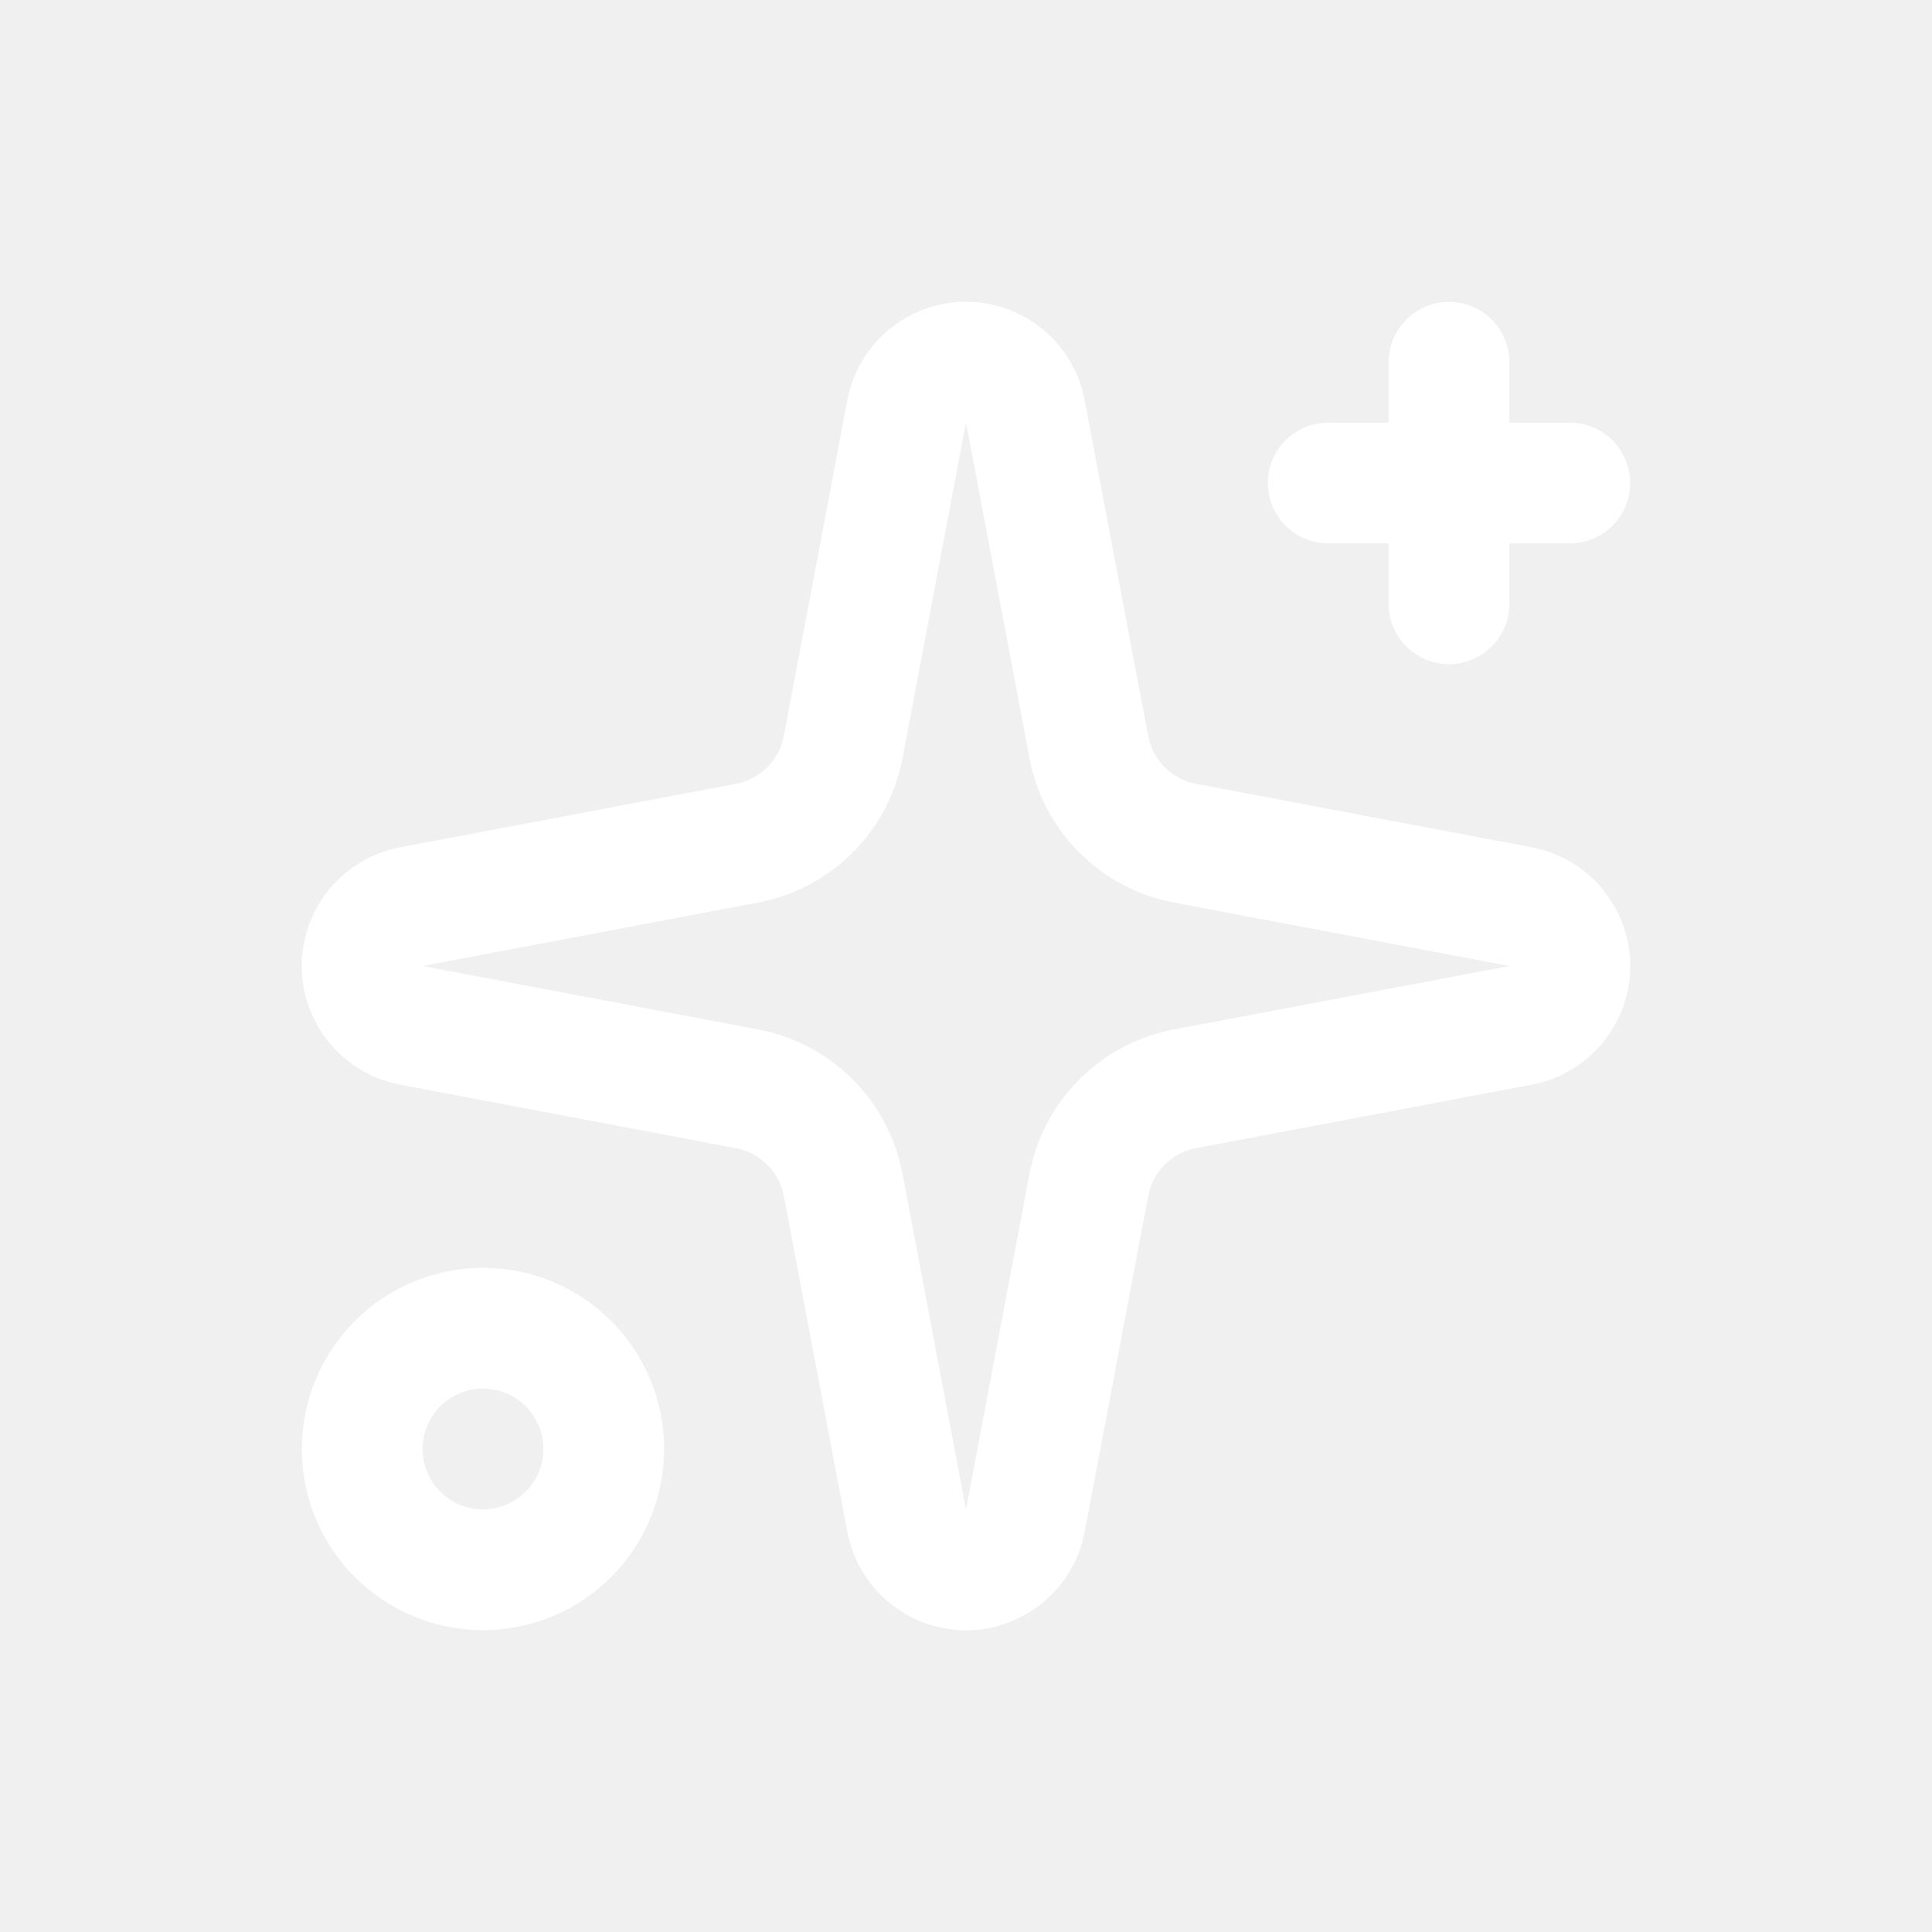
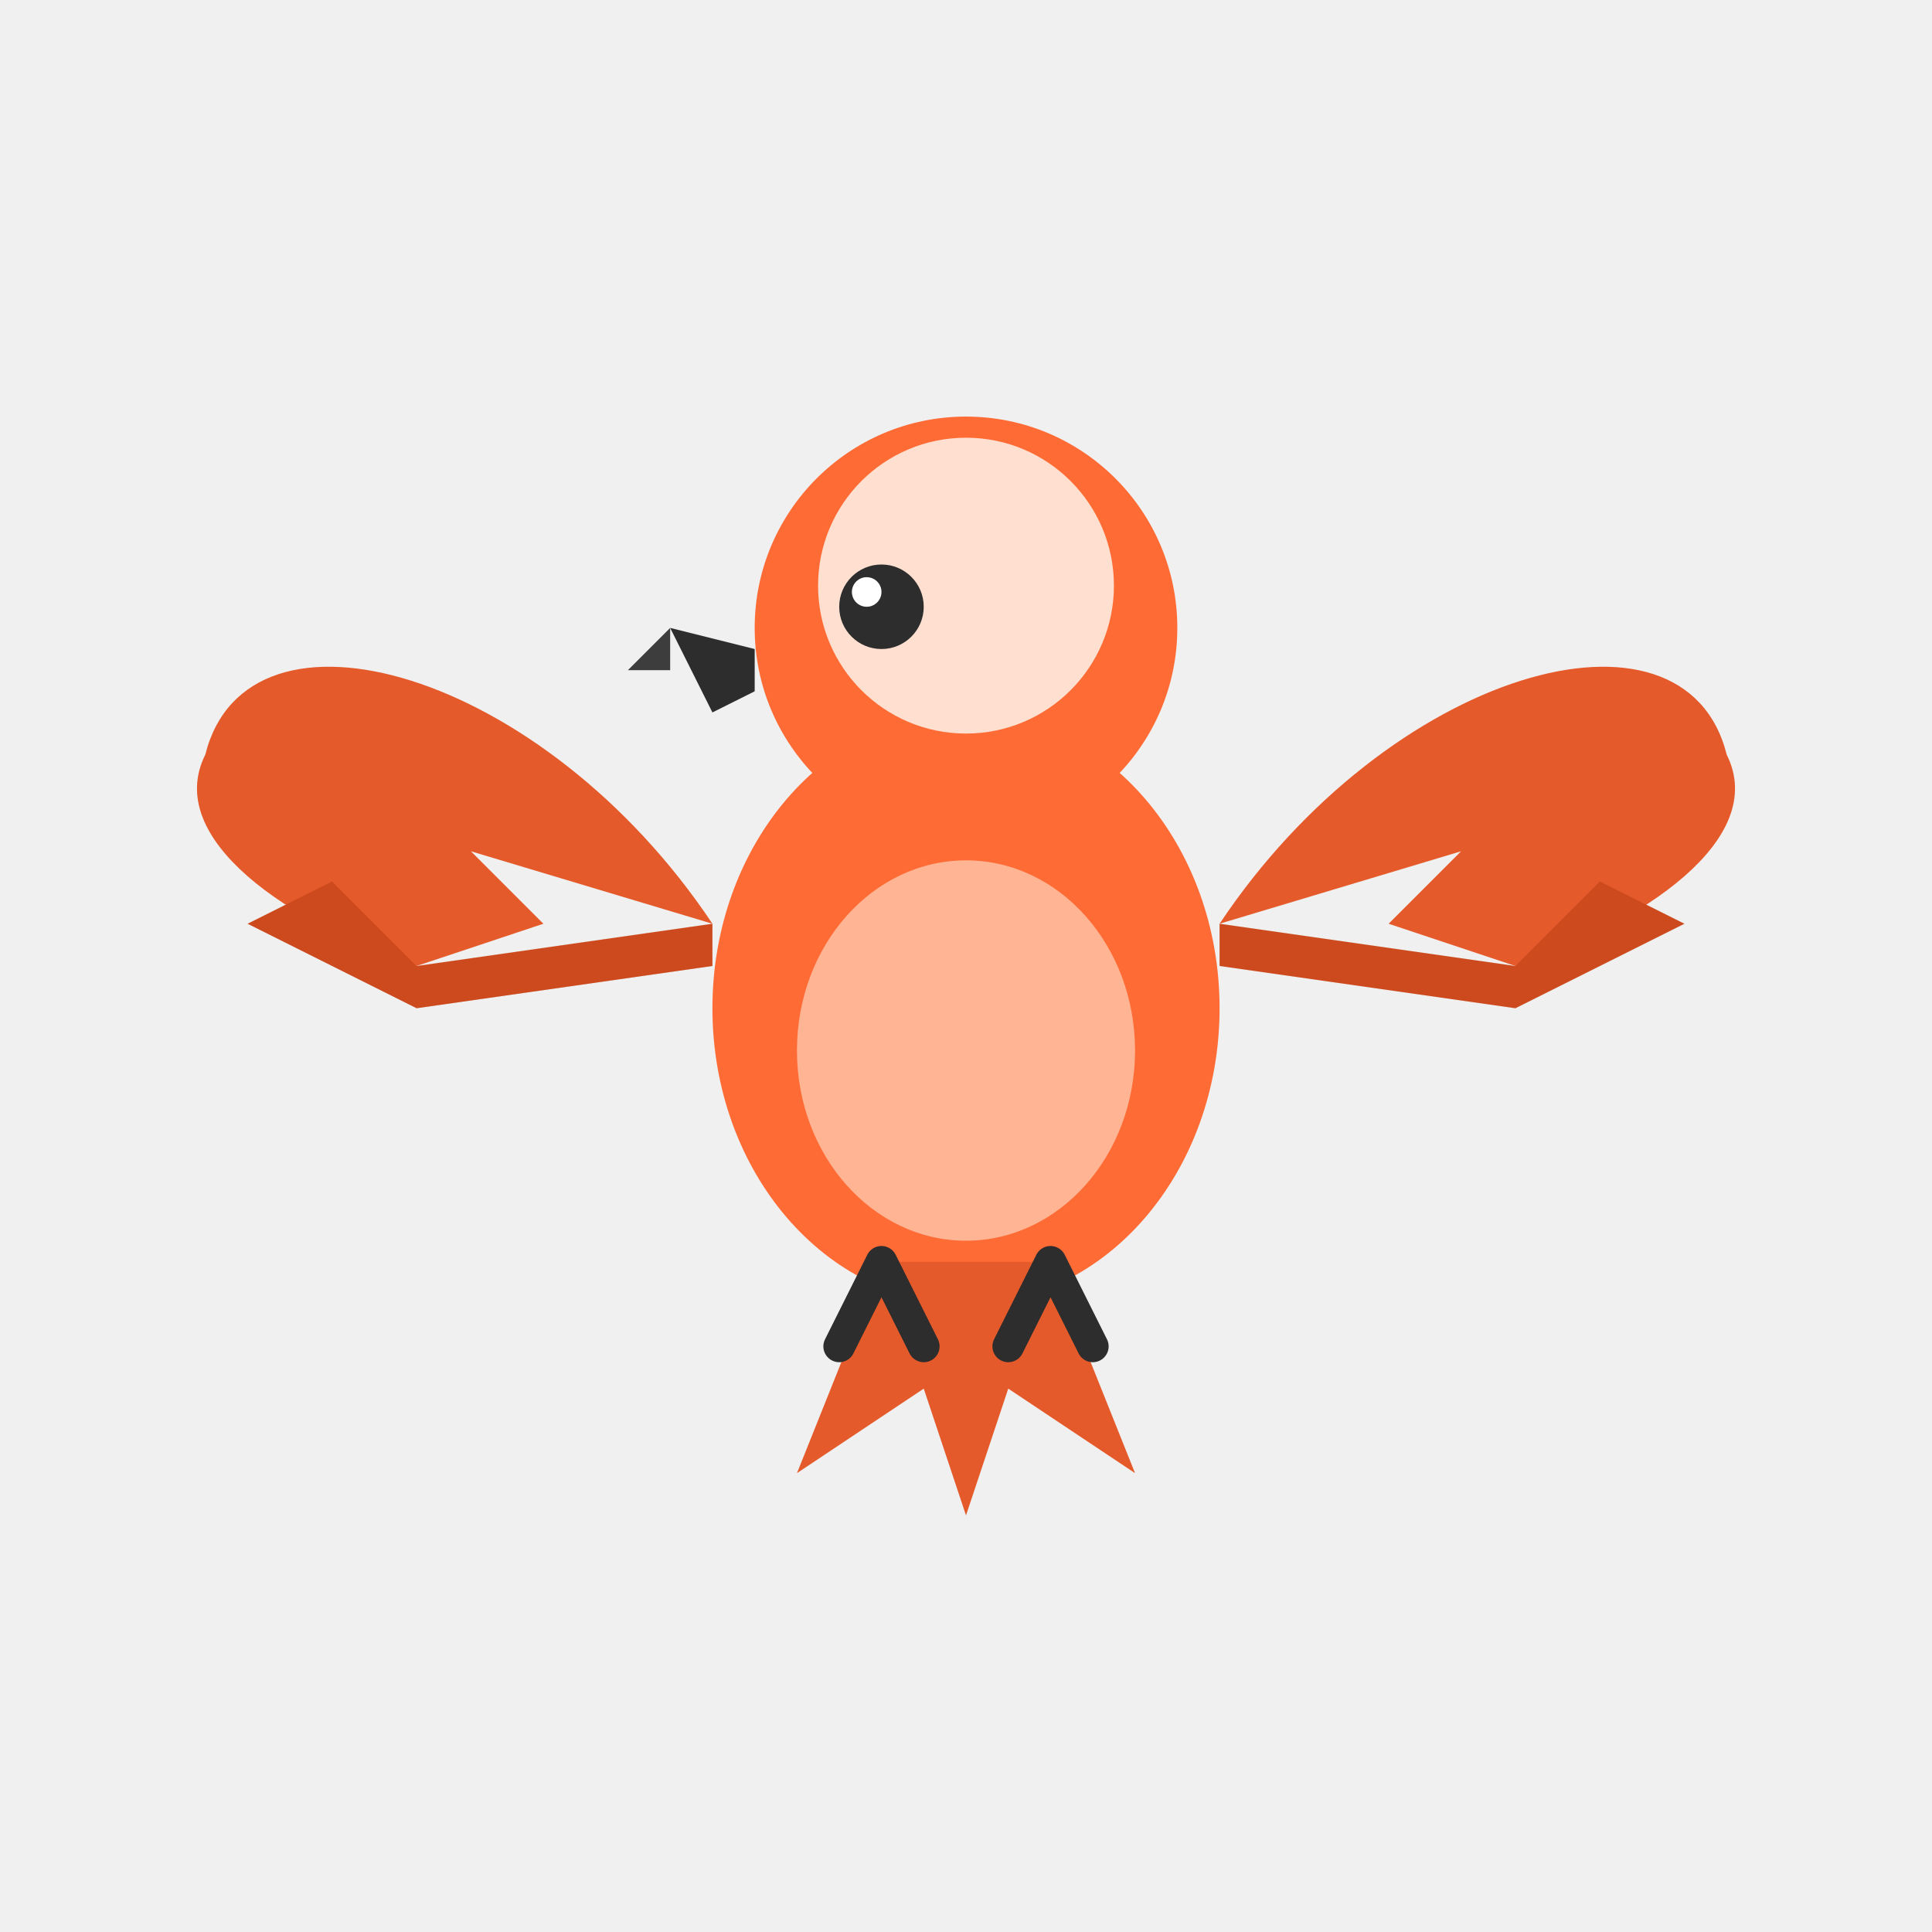
- <svg xmlns="http://www.w3.org/2000/svg" viewBox="0 0 32 32">
-   <g transform="translate(4,4)" fill="none" stroke="white" stroke-width="2" stroke-linecap="round" stroke-linejoin="round">
-     <path d="M11.017 2.814a1 1 0 0 1 1.966 0l1.051 5.558a2 2 0 0 0 1.594 1.594l5.558 1.051a1 1 0 0 1 0 1.966l-5.558 1.051a2 2 0 0 0-1.594 1.594l-1.051 5.558a1 1 0 0 1-1.966 0l-1.051-5.558a2 2 0 0 0-1.594-1.594l-5.558-1.051a1 1 0 0 1 0-1.966l5.558-1.051a2 2 0 0 0 1.594-1.594z" />
-     <path d="M20 2v4" />
-     <path d="M22 4h-4" />
-     <circle cx="4" cy="20" r="2" />
+ <svg xmlns="http://www.w3.org/2000/svg" viewBox="0 0 32 32" fill="none">
+   <g transform="translate(16, 16) scale(0.35) translate(-40, -44)">
+     <ellipse cx="40" cy="46" rx="12" ry="14" fill="#FF6B35" />
+     <ellipse cx="40" cy="48" rx="8" ry="9" fill="#FFB494" />
+     <path d="M28 42 C20 30, 6 26, 4 34 C2 38, 8 42, 14 44 L20 42 L16 38 C12 34, 10 32, 8 36" fill="#E55A2B" />
+     <path d="M28 42 L14 44 L10 40 L6 42 L14 46 L28 44Z" fill="#CC4A1E" />
+     <path d="M52 42 C60 30, 74 26, 76 34 C78 38, 72 42, 66 44 L60 42 L64 38 C68 34, 70 32, 72 36" fill="#E55A2B" />
+     <path d="M52 42 L66 44 L70 40 L74 42 L66 46 L52 44Z" fill="#CC4A1E" />
+     <circle cx="40" cy="28" r="10" fill="#FF6B35" />
+     <circle cx="40" cy="26" r="7" fill="#FFE0D0" />
+     <circle cx="36" cy="27" r="2" fill="#2D2D2D" />
+     <circle cx="35.3" cy="26.3" r="0.7" fill="white" />
+     <path d="M30 29 L26 28 L28 32 L30 31Z" fill="#2D2D2D" />
+     <path d="M26 28 L24 30 L26 30Z" fill="#3D3D3D" />
+     <path d="M36 58 L32 68 L38 64 L40 70 L42 64 L48 68 L44 58Z" fill="#E55A2B" />
+     <path d="M36 58 L34 62 M36 58 L38 62" stroke="#2D2D2D" stroke-width="1.5" stroke-linecap="round" />
+     <path d="M44 58 L42 62 M44 58 L46 62" stroke="#2D2D2D" stroke-width="1.5" stroke-linecap="round" />
  </g>
</svg>
